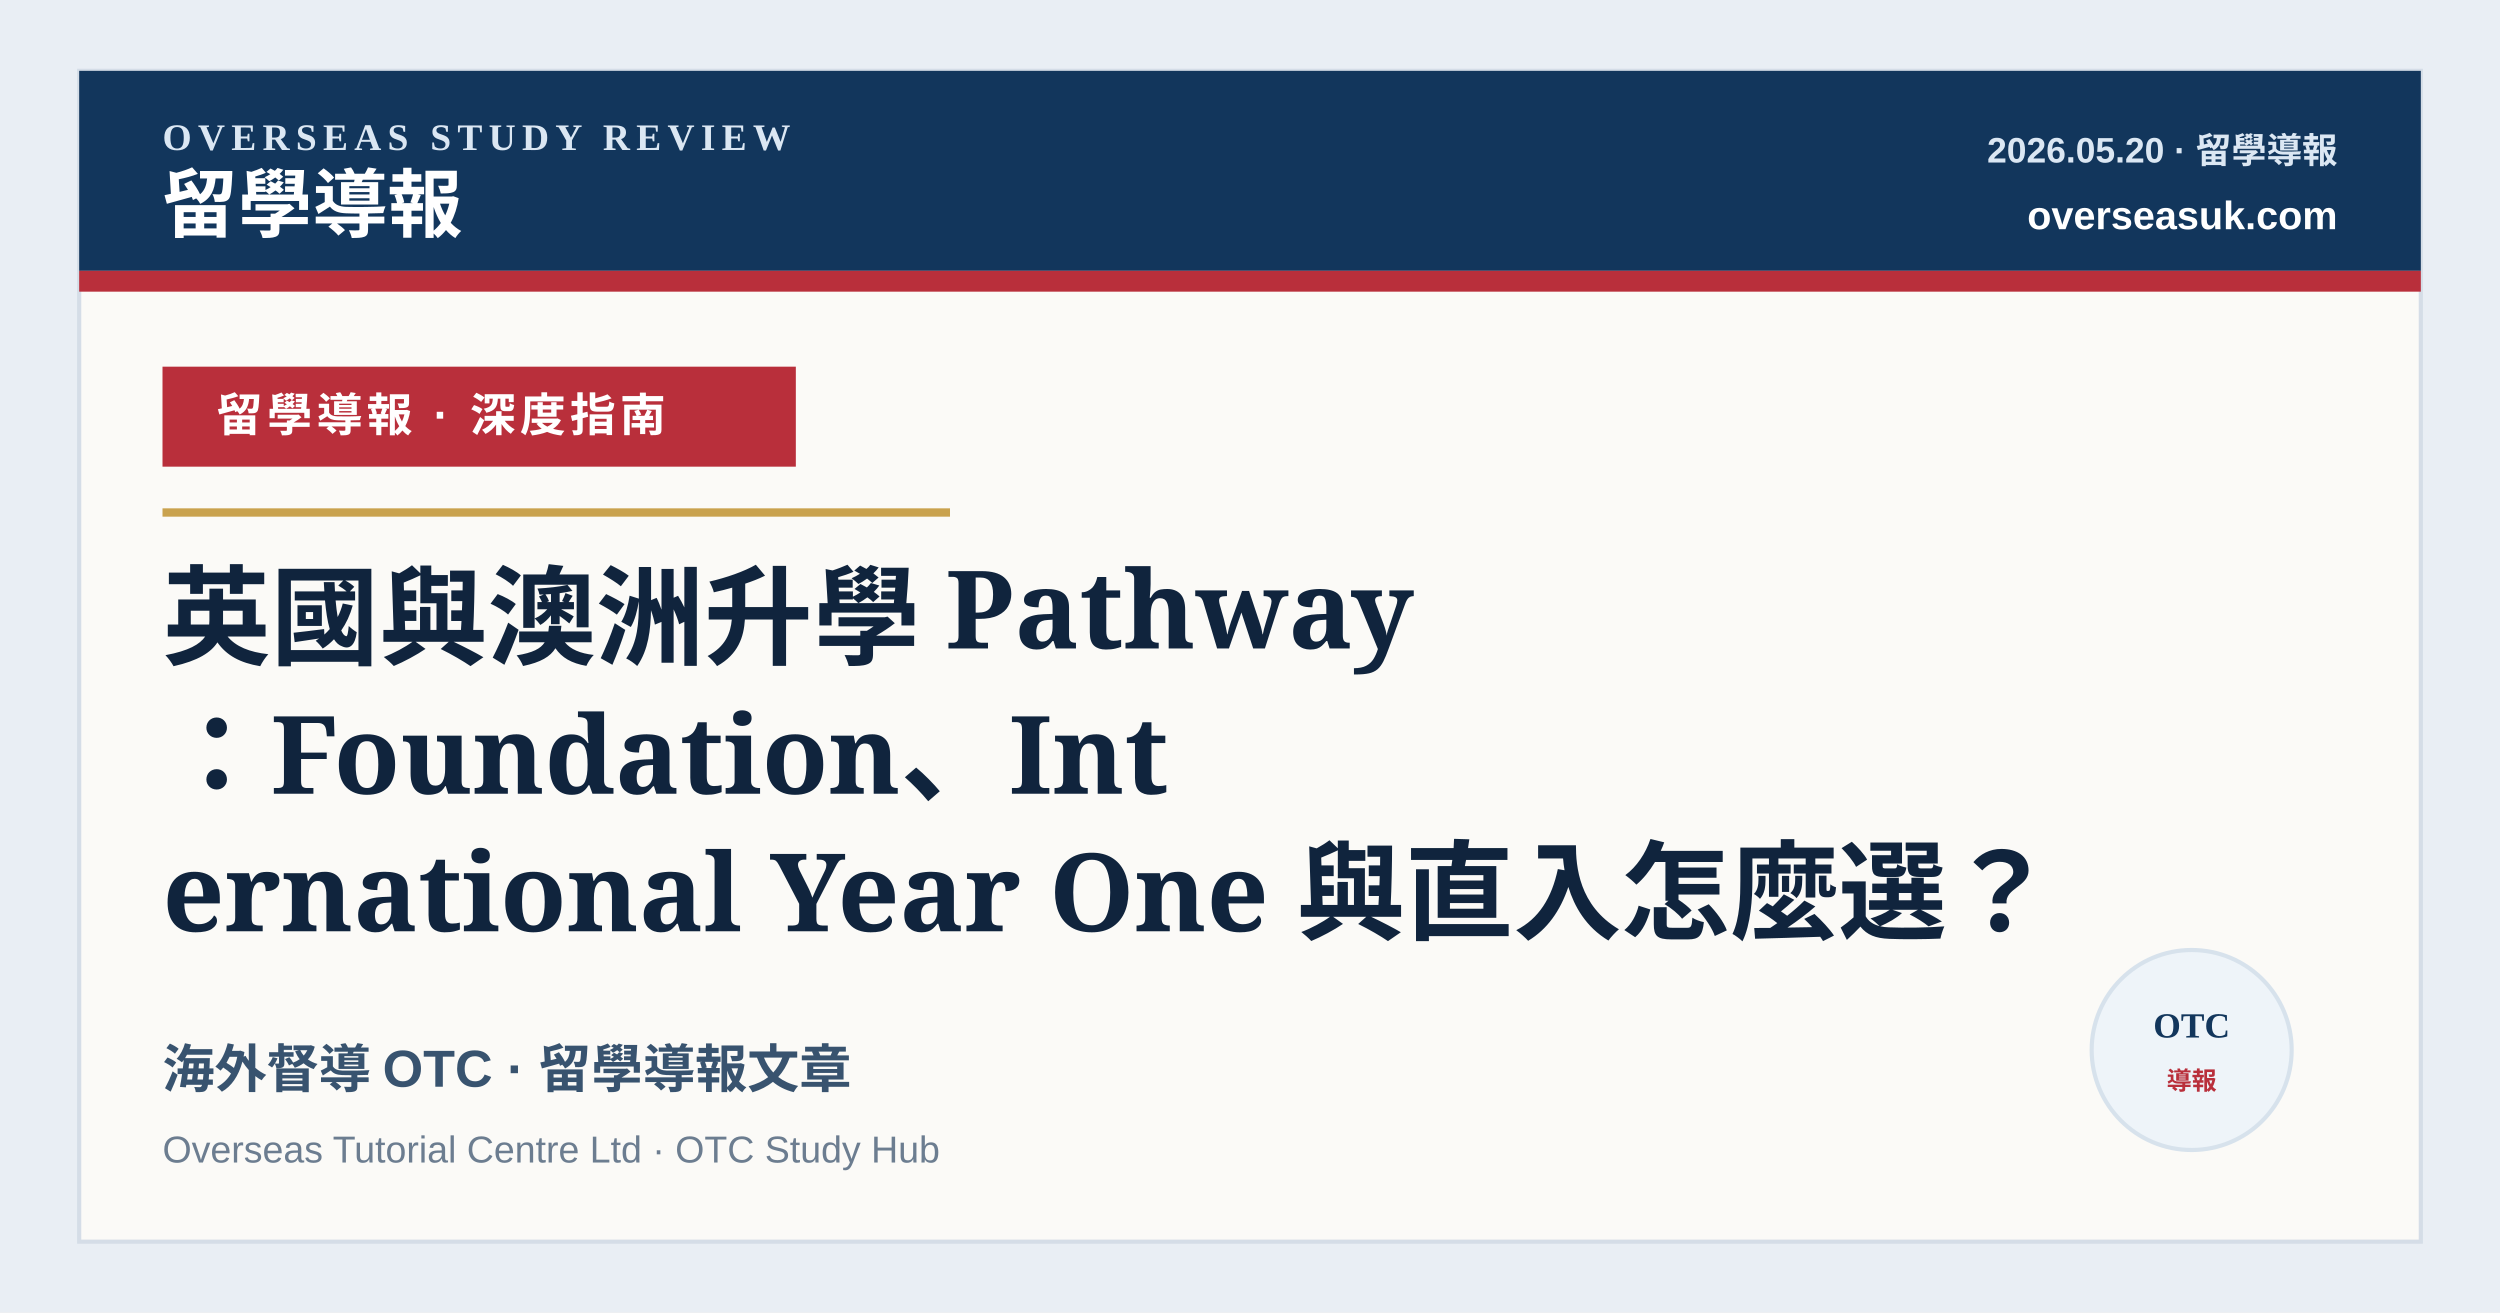
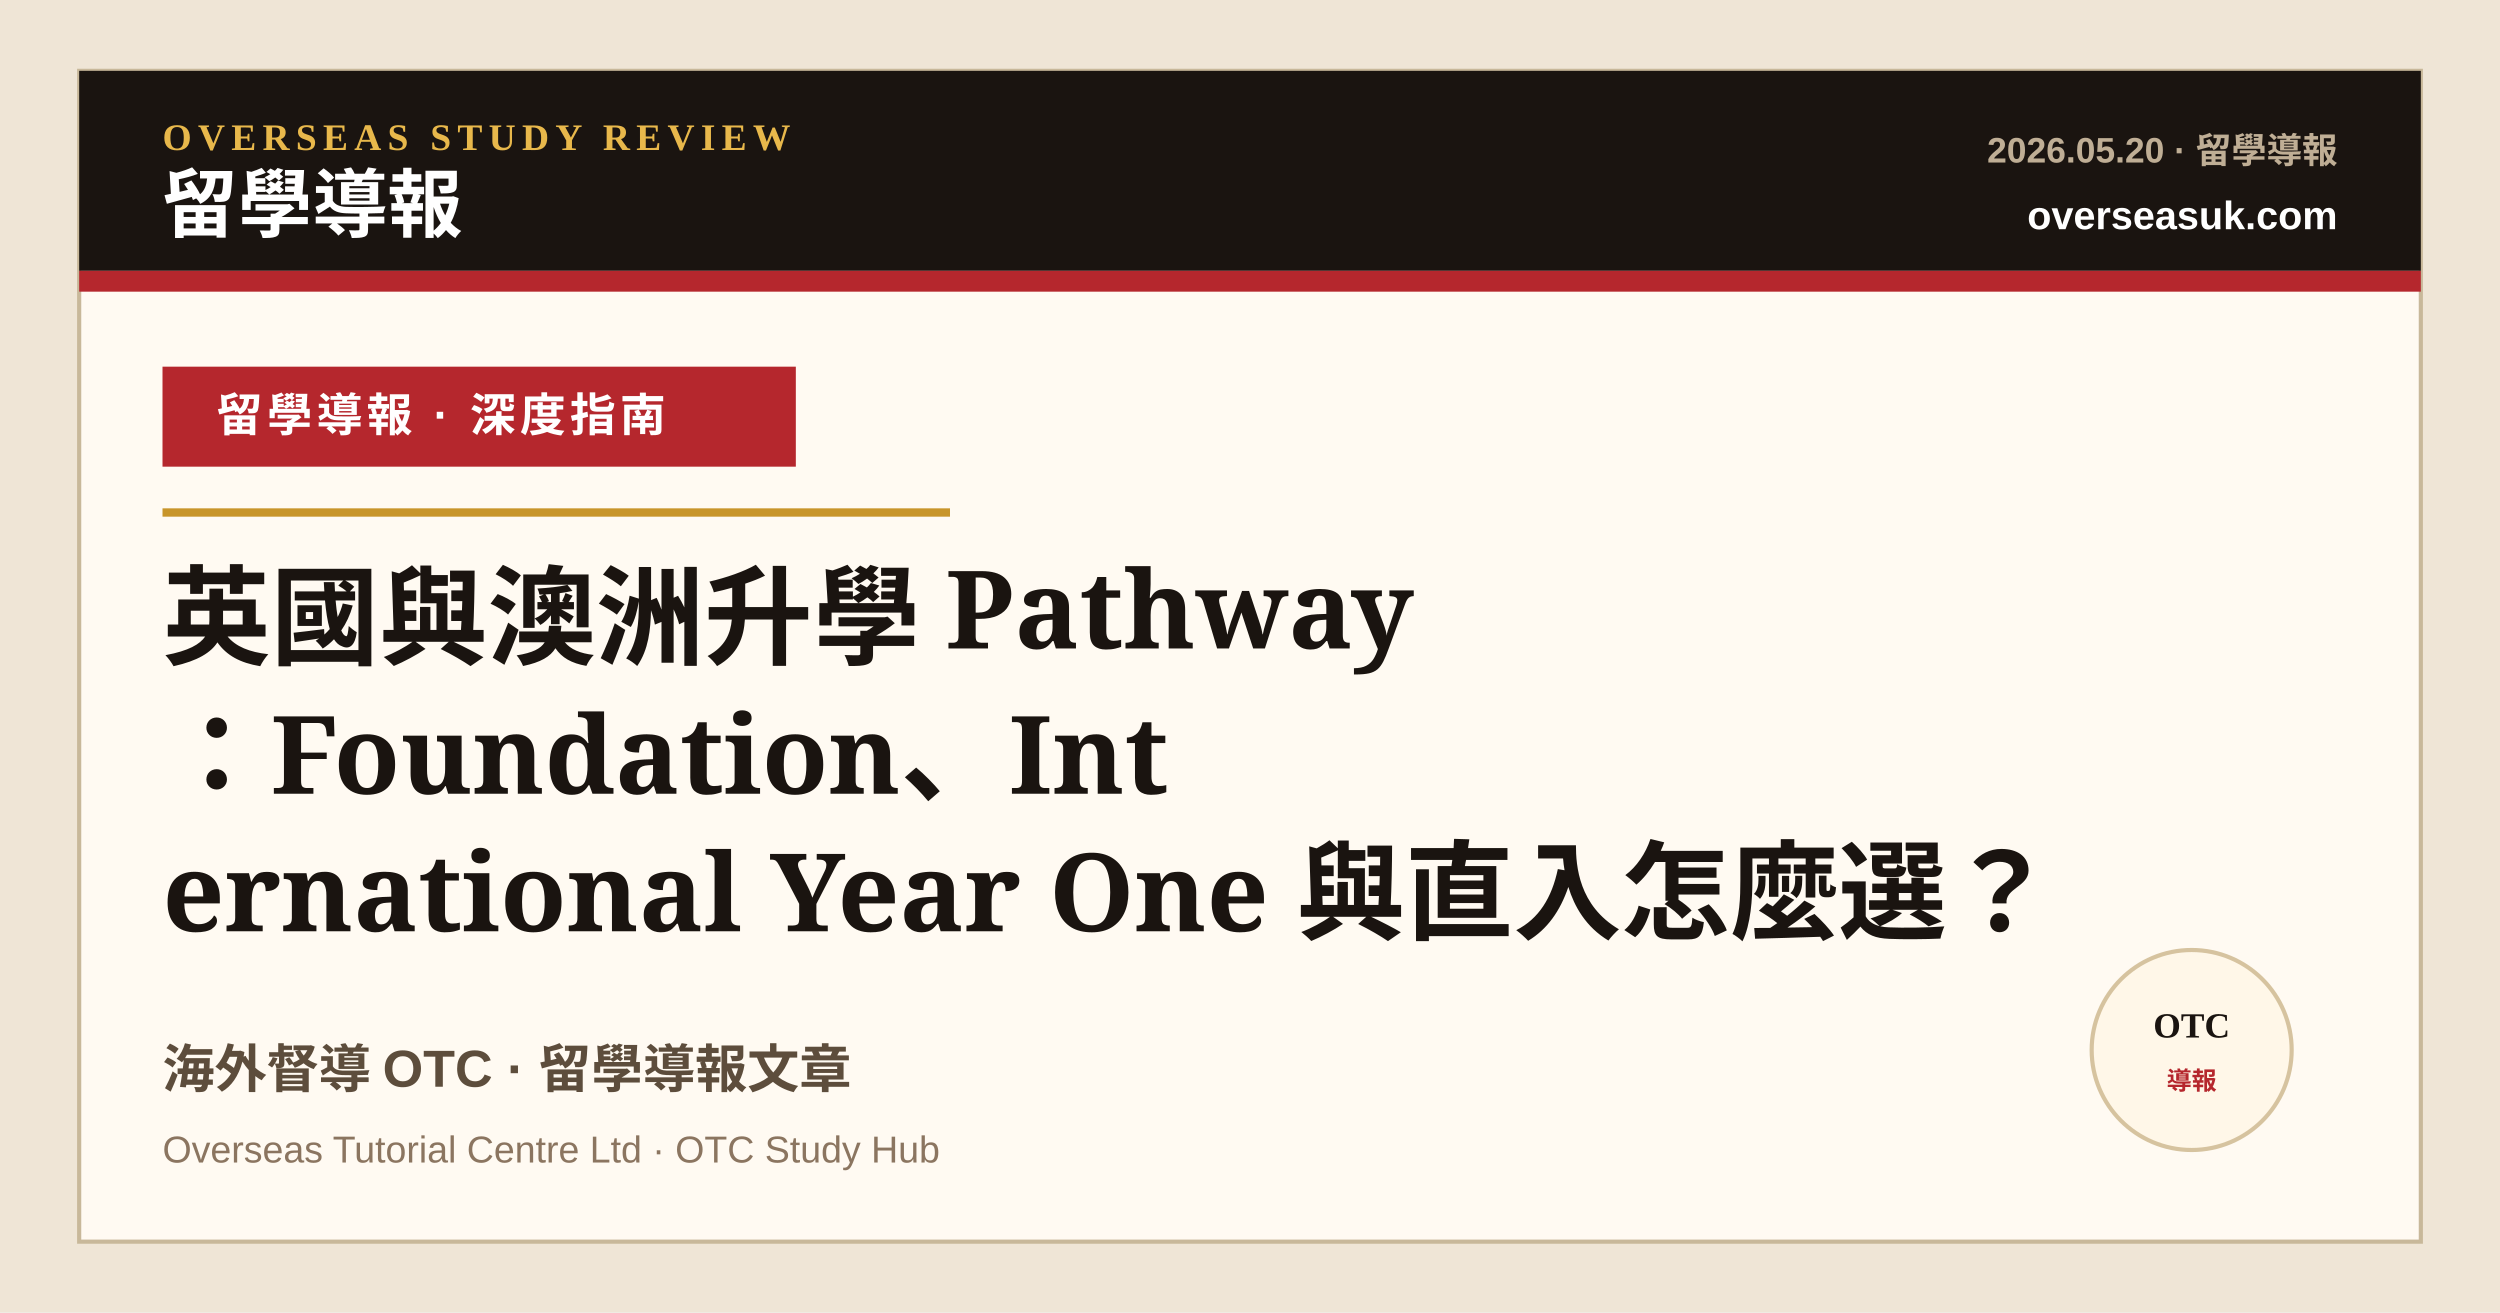
<svg xmlns="http://www.w3.org/2000/svg" width="1200" height="630" viewBox="0 0 1200 630">
-   <rect width="1200" height="630" fill="#e9eef4" />
-   <rect x="38" y="34" width="1124" height="562" fill="#fbfaf7" stroke="#d5dde7" stroke-width="2" />
-   <rect x="38" y="34" width="1124" height="96" fill="#12365c" />
-   <rect x="38" y="130" width="1124" height="10" fill="#b92f3b" />
-   <text x="78" y="72" fill="#dbe7f3" font-family="Georgia, 'Times New Roman', serif" font-size="18" font-weight="700" letter-spacing="3">OVERSEAS STUDY REVIEW</text>
+   <rect width="1200" height="630" fill="#efe5d6" />
+   <rect x="38" y="34" width="1124" height="562" fill="#fffaf2" stroke="#c8b89a" stroke-width="2" />
+   <rect x="38" y="34" width="1124" height="96" fill="#1a1410" />
+   <rect x="38" y="130" width="1124" height="10" fill="#b5272d" />
+   <text x="78" y="72" fill="#e8b84b" font-family="Georgia, 'Times New Roman', serif" font-size="18" font-weight="700" letter-spacing="3">OVERSEAS STUDY REVIEW</text>
  <text x="78" y="111" fill="#ffffff" font-family="'Noto Serif TC', 'Songti TC', Georgia, serif" font-size="36" font-weight="900">留學導報</text>
-   <text x="1122" y="78" text-anchor="end" fill="#dbe7f3" font-family="'Noto Sans TC', Arial, sans-serif" font-size="17" font-weight="700">2026.05.20 · 留學導報</text>
+   <text x="1122" y="78" text-anchor="end" fill="#bfae95" font-family="'Noto Sans TC', Arial, sans-serif" font-size="17" font-weight="700">2026.05.20 · 留學導報</text>
  <text x="1122" y="110" text-anchor="end" fill="#ffffff" font-family="'Noto Sans TC', Arial, sans-serif" font-size="19" font-weight="800">overseasuk.com</text>
-   <rect x="78" y="176" width="304" height="48" fill="#b92f3b" />
+   <rect x="78" y="176" width="304" height="48" fill="#b5272d" />
  <text x="104" y="207" fill="#ffffff" font-family="'Noto Sans TC', Arial, sans-serif" font-size="22" font-weight="900" letter-spacing="2">留學導報 · 深度指南</text>
-   <line x1="78" y1="246" x2="456" y2="246" stroke="#c9a24e" stroke-width="4" />
-   <text x="78" y="315" fill="#10243d" font-family="'Noto Serif TC', 'Songti TC', Georgia, serif" font-size="52" font-weight="900">英國與澳洲升學 Pathway</text>
-   <text x="78" y="381" fill="#10243d" font-family="'Noto Serif TC', 'Songti TC', Georgia, serif" font-size="52" font-weight="900">：Foundation、Int</text>
-   <text x="78" y="447" fill="#10243d" font-family="'Noto Serif TC', 'Songti TC', Georgia, serif" font-size="52" font-weight="900">ernational Year One 與直入怎麼選？</text>
-   <text x="78" y="522" fill="#38536f" font-family="'Noto Sans TC', Arial, sans-serif" font-size="25" font-weight="900">海外督導 OTC · 留學導報文章</text>
-   <text x="78" y="558" fill="#6c7d90" font-family="'Noto Sans TC', Arial, sans-serif" font-size="18">Overseas Tutorial Centre Ltd · OTC Study Hub</text>
-   <circle cx="1052" cy="504" r="48" fill="#eef4f9" stroke="#d7e2ec" stroke-width="2" />
-   <text x="1052" y="498" text-anchor="middle" fill="#12365c" font-family="Georgia, 'Times New Roman', serif" font-size="17" font-weight="800">OTC</text>
-   <text x="1052" y="523" text-anchor="middle" fill="#b92f3b" font-family="'Noto Sans TC', Arial, sans-serif" font-size="12" font-weight="900">導報</text>
+   <line x1="78" y1="246" x2="456" y2="246" stroke="#c8952a" stroke-width="4" />
+   <text x="78" y="315" fill="#1a1410" font-family="'Noto Serif TC', 'Songti TC', Georgia, serif" font-size="52" font-weight="900">英國與澳洲升學 Pathway</text>
+   <text x="78" y="381" fill="#1a1410" font-family="'Noto Serif TC', 'Songti TC', Georgia, serif" font-size="52" font-weight="900">：Foundation、Int</text>
+   <text x="78" y="447" fill="#1a1410" font-family="'Noto Serif TC', 'Songti TC', Georgia, serif" font-size="52" font-weight="900">ernational Year One 與直入怎麼選？</text>
+   <text x="78" y="522" fill="#5d4d3c" font-family="'Noto Sans TC', Arial, sans-serif" font-size="25" font-weight="900">海外督導 OTC · 留學導報文章</text>
+   <text x="78" y="558" fill="#8b7560" font-family="'Noto Sans TC', Arial, sans-serif" font-size="18">Overseas Tutorial Centre Ltd · OTC Study Hub</text>
+   <circle cx="1052" cy="504" r="48" fill="#fff7e8" stroke="#d6c39f" stroke-width="2" />
+   <text x="1052" y="498" text-anchor="middle" fill="#1a1410" font-family="Georgia, 'Times New Roman', serif" font-size="17" font-weight="800">OTC</text>
+   <text x="1052" y="523" text-anchor="middle" fill="#b5272d" font-family="'Noto Sans TC', Arial, sans-serif" font-size="12" font-weight="900">導報</text>
</svg>
